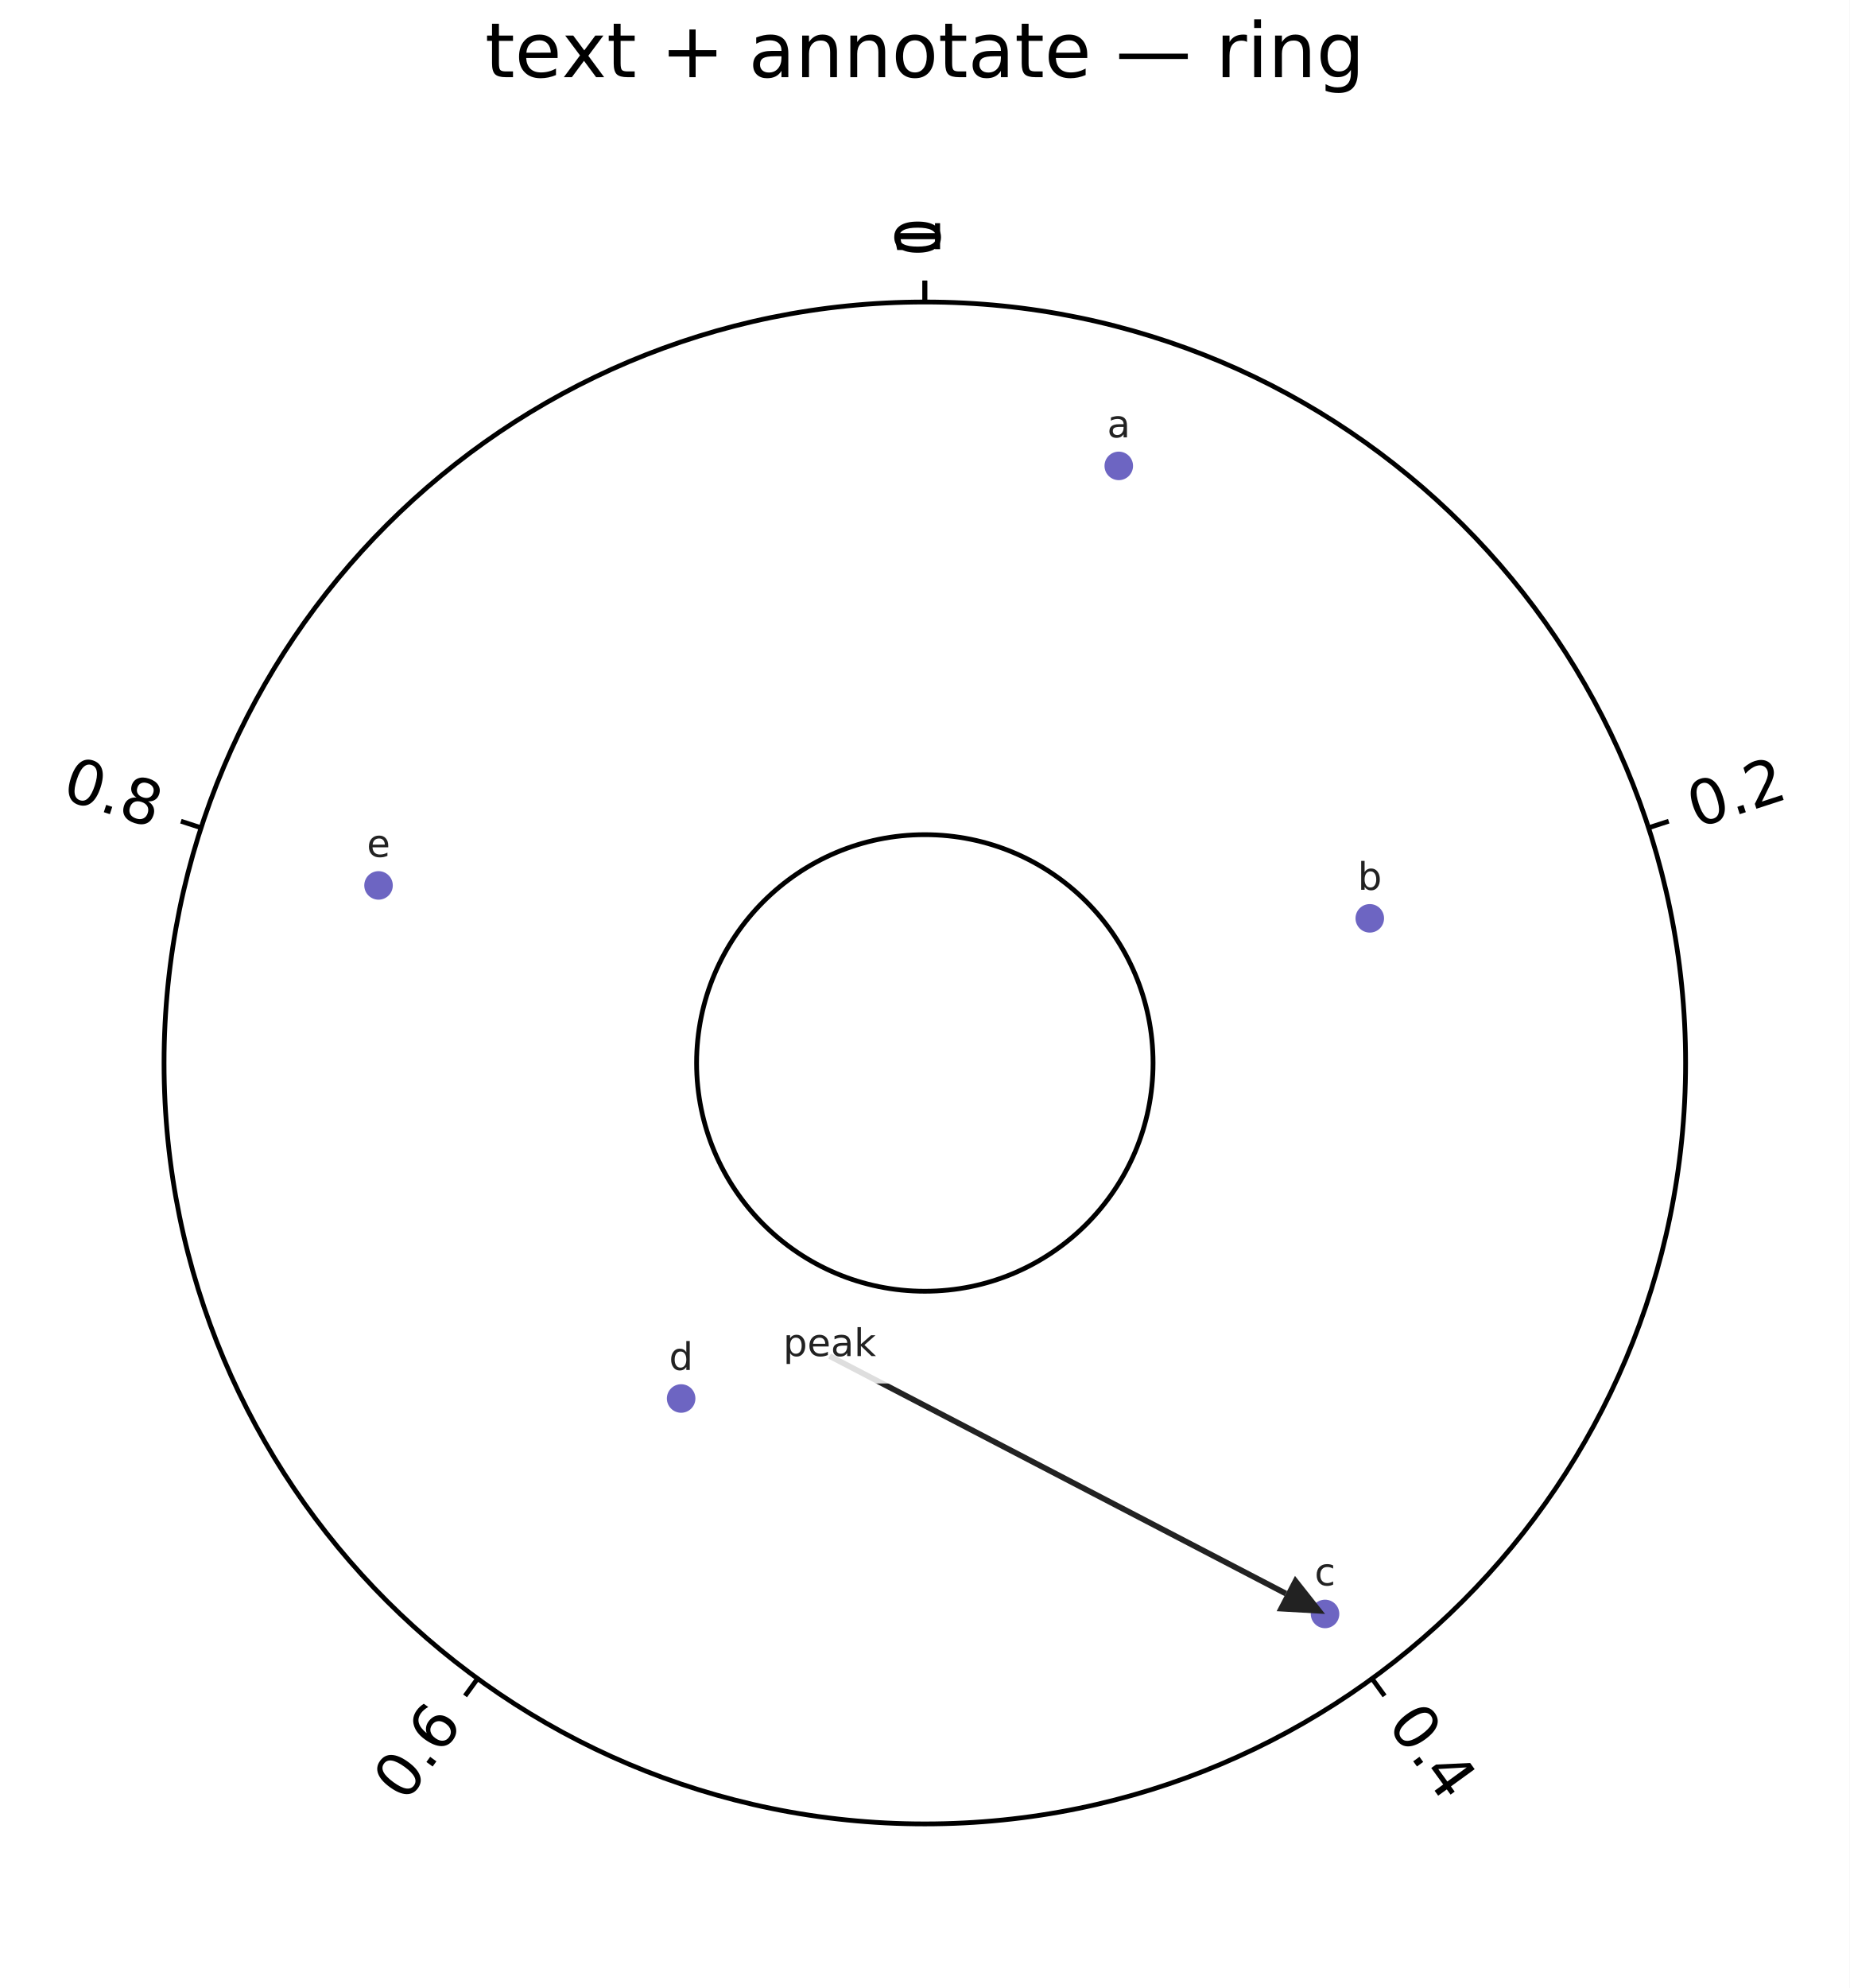
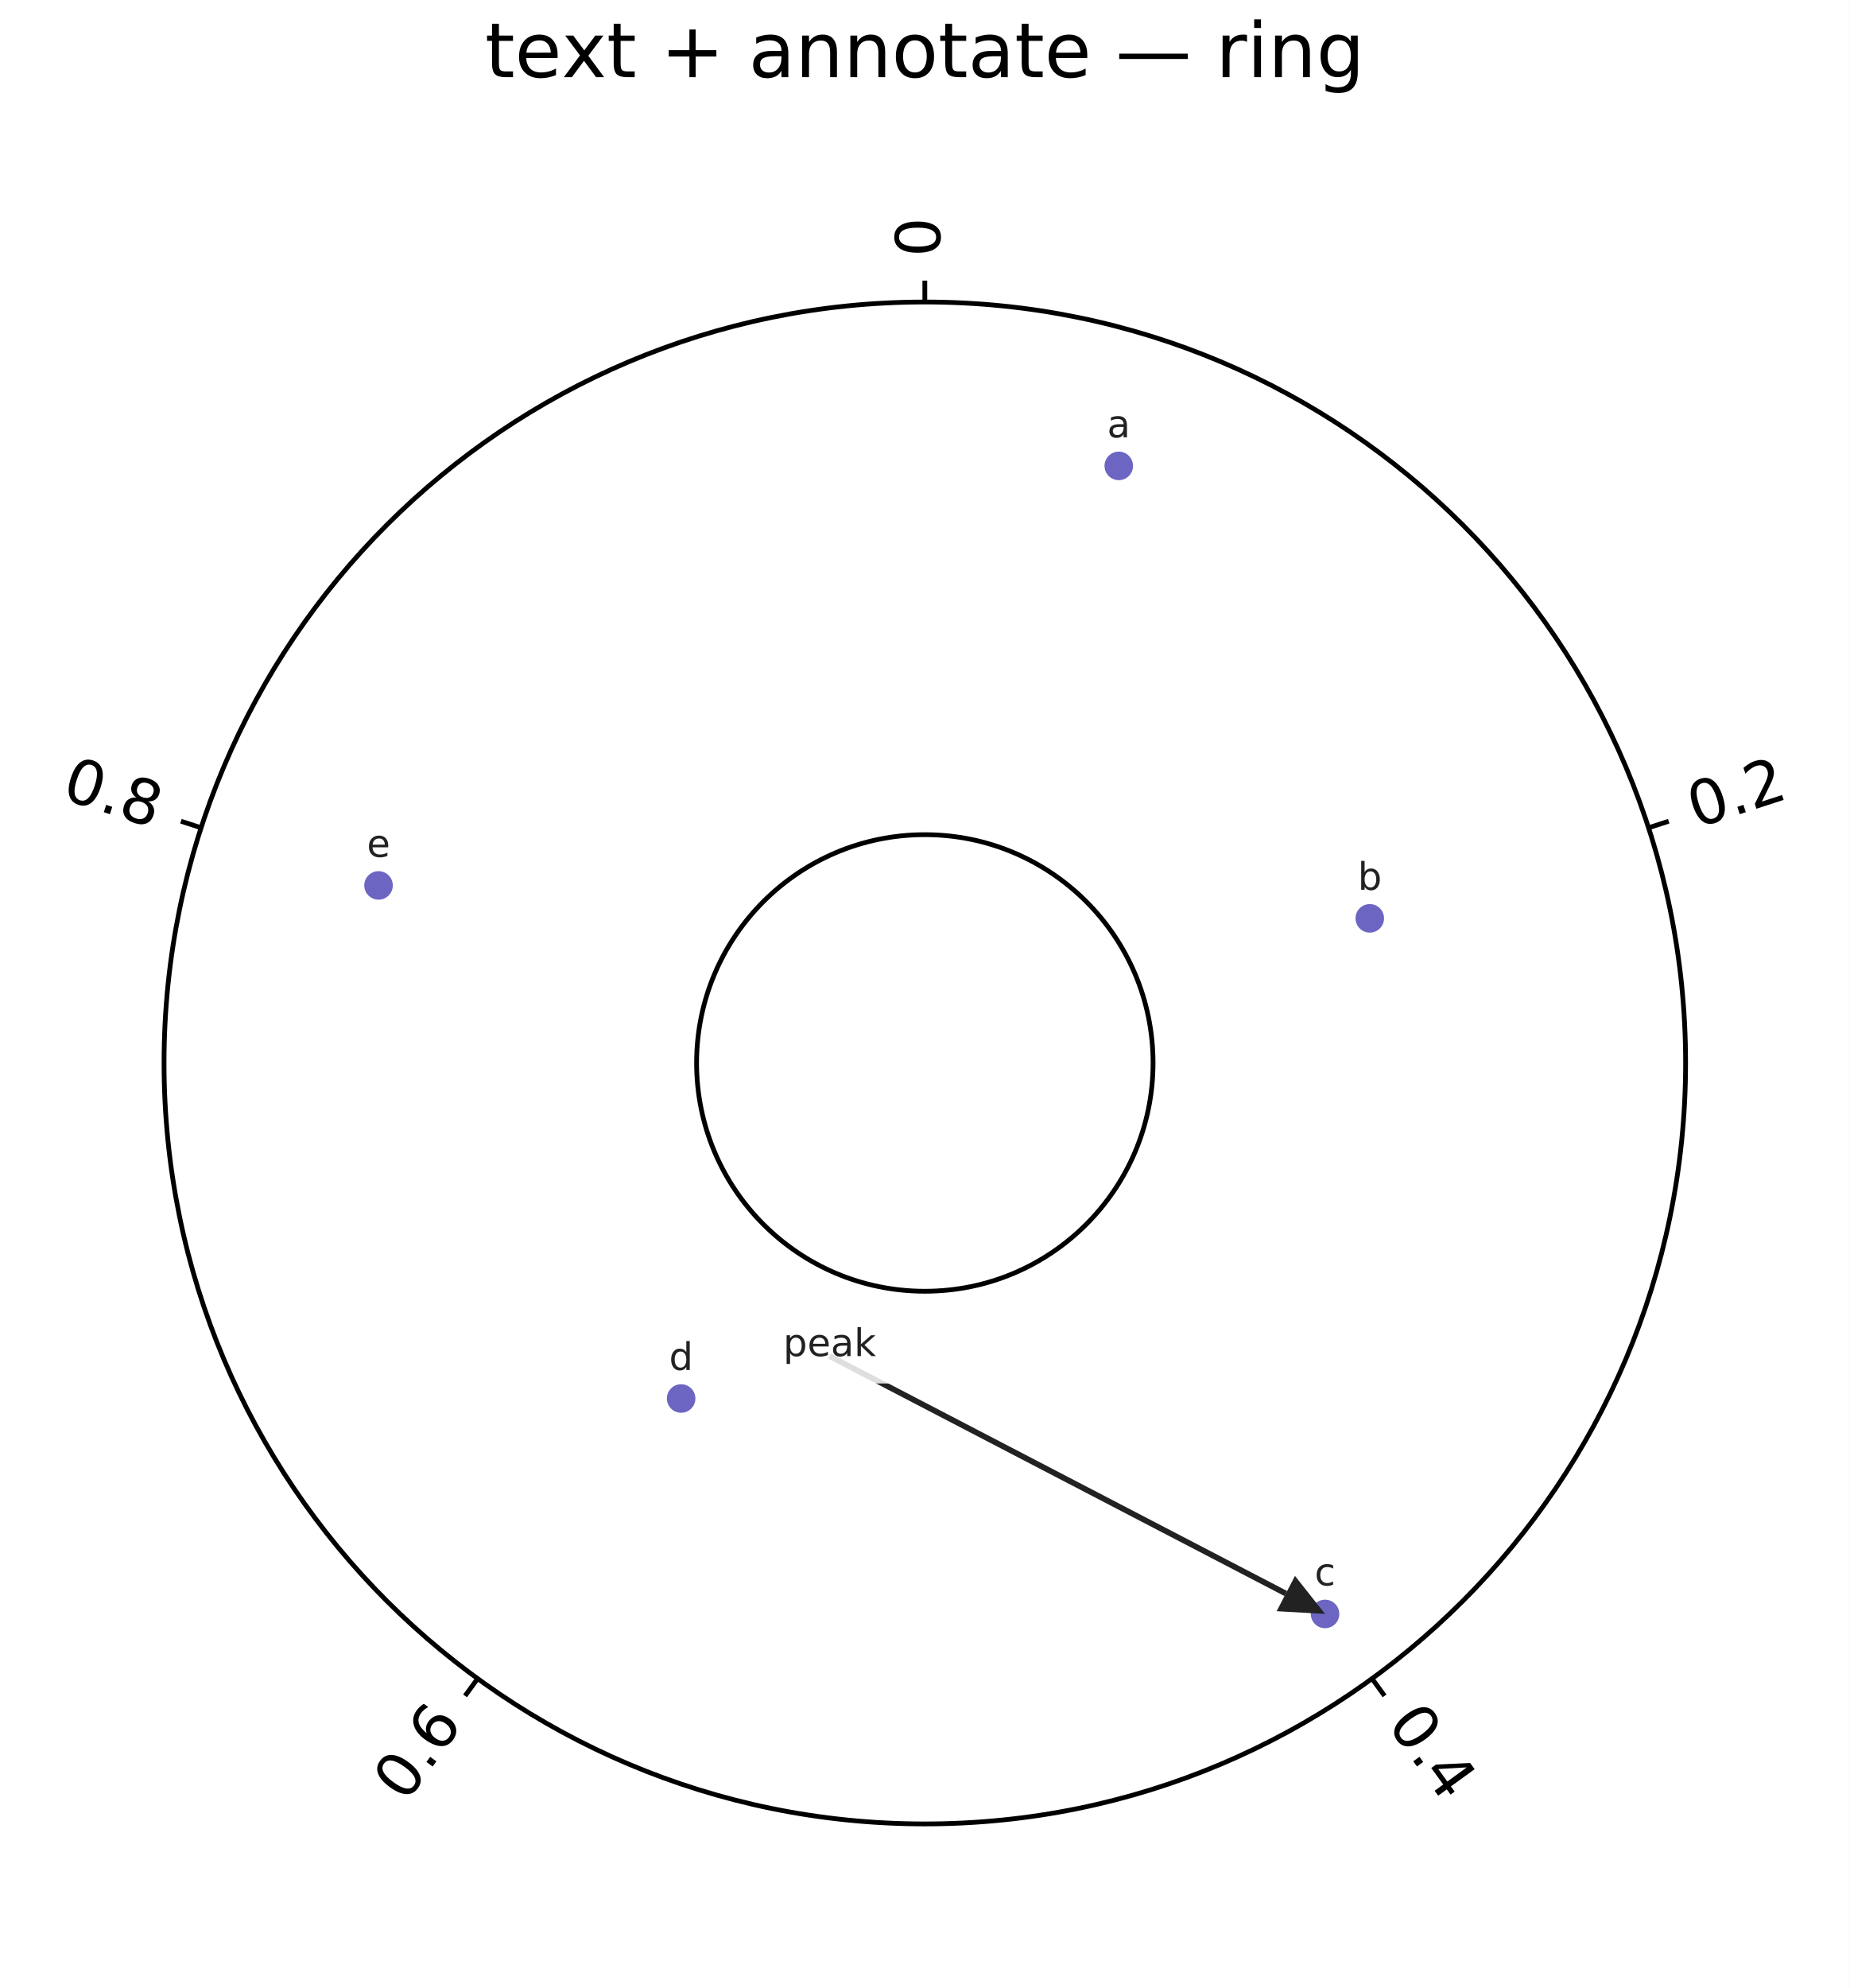
<svg xmlns="http://www.w3.org/2000/svg" width="389" height="418" viewBox="0 0 389 418" font-family="DejaVu Sans, Bitstream Vera Sans, Verdana, Arial, sans-serif" font-size="11" data-plotlet-version="0.6.0" data-plotlet-schema="2" data-plotlet-kind="layout">
  <rect width="389" height="418" fill="#fff" />
  <g transform="translate(4,4)">
    <path d="M100.93 0.99V3.48H103.89V4.59H100.93V9.34Q100.93 10.41 101.22 10.72Q101.52 11.02 102.41 11.02H103.89V12.23H102.41Q100.75 12.23 100.12 11.61Q99.48 10.98 99.48 9.34V4.59H98.43V3.48H99.48V0.99ZM113.27 7.49V8.20H106.66Q106.75 9.68 107.55 10.46Q108.35 11.23 109.78 11.23Q110.61 11.23 111.39 11.03Q112.16 10.83 112.93 10.42V11.78Q112.16 12.11 111.34 12.28Q110.53 12.45 109.70 12.45Q107.60 12.45 106.38 11.23Q105.16 10.02 105.16 7.94Q105.16 5.79 106.32 4.53Q107.48 3.27 109.45 3.27Q111.21 3.27 112.24 4.40Q113.27 5.54 113.27 7.49ZM111.83 7.07Q111.81 5.89 111.17 5.19Q110.52 4.48 109.46 4.48Q108.26 4.48 107.54 5.16Q106.81 5.84 106.70 7.08ZM122.90 3.48 119.73 7.73 123.06 12.23H121.37L118.82 8.79L116.27 12.23H114.58L117.98 7.65L114.87 3.48H116.56L118.88 6.59L121.20 3.48ZM126.52 0.99V3.48H129.48V4.59H126.52V9.34Q126.52 10.41 126.81 10.72Q127.10 11.02 128.00 11.02H129.48V12.23H128.00Q126.34 12.23 125.70 11.61Q125.07 10.98 125.07 9.34V4.59H124.02V3.48H125.07V0.99ZM142.30 2.20V6.55H146.66V7.88H142.30V12.23H140.99V7.88H136.64V6.55H140.99V2.20ZM158.92 7.83Q157.18 7.83 156.51 8.23Q155.84 8.62 155.84 9.59Q155.84 10.35 156.34 10.80Q156.84 11.25 157.71 11.25Q158.91 11.25 159.63 10.40Q160.35 9.55 160.35 8.15V7.83ZM161.79 7.23V12.23H160.35V10.90Q159.86 11.70 159.12 12.07Q158.39 12.45 157.33 12.45Q155.98 12.45 155.19 11.70Q154.40 10.95 154.40 9.68Q154.40 8.20 155.39 7.45Q156.38 6.70 158.34 6.70H160.35V6.56Q160.35 5.57 159.70 5.03Q159.05 4.48 157.87 4.48Q157.12 4.48 156.41 4.66Q155.70 4.84 155.04 5.20V3.88Q155.83 3.57 156.57 3.42Q157.31 3.27 158.02 3.27Q159.91 3.27 160.85 4.25Q161.79 5.23 161.79 7.23ZM172.02 6.95V12.23H170.59V6.99Q170.59 5.75 170.10 5.13Q169.62 4.52 168.65 4.52Q167.48 4.52 166.81 5.26Q166.14 6.00 166.14 7.28V12.23H164.70V3.48H166.14V4.84Q166.66 4.05 167.36 3.66Q168.05 3.27 168.97 3.27Q170.48 3.27 171.25 4.20Q172.02 5.13 172.02 6.95ZM182.16 6.95V12.23H180.73V6.99Q180.73 5.75 180.24 5.13Q179.76 4.52 178.79 4.52Q177.62 4.52 176.95 5.26Q176.28 6.00 176.28 7.28V12.23H174.84V3.48H176.28V4.84Q176.80 4.05 177.50 3.66Q178.20 3.27 179.11 3.27Q180.62 3.27 181.39 4.20Q182.16 5.13 182.16 6.95ZM188.42 4.48Q187.27 4.48 186.59 5.39Q185.92 6.29 185.92 7.86Q185.92 9.43 186.59 10.33Q187.26 11.23 188.42 11.23Q189.57 11.23 190.24 10.33Q190.91 9.42 190.91 7.86Q190.91 6.30 190.24 5.39Q189.57 4.48 188.42 4.48ZM188.42 3.27Q190.30 3.27 191.37 4.48Q192.44 5.70 192.44 7.86Q192.44 10.01 191.37 11.23Q190.30 12.45 188.42 12.45Q186.54 12.45 185.47 11.23Q184.41 10.01 184.41 7.86Q184.41 5.70 185.47 4.48Q186.54 3.27 188.42 3.27ZM196.24 0.99V3.48H199.20V4.59H196.24V9.34Q196.24 10.41 196.54 10.72Q196.83 11.02 197.73 11.02H199.20V12.23H197.73Q196.06 12.23 195.43 11.61Q194.80 10.98 194.80 9.34V4.59H193.74V3.48H194.80V0.99ZM205.07 7.83Q203.33 7.83 202.66 8.23Q201.98 8.62 201.98 9.59Q201.98 10.35 202.49 10.80Q202.99 11.25 203.86 11.25Q205.05 11.25 205.78 10.40Q206.50 9.55 206.50 8.15V7.83ZM207.94 7.23V12.23H206.50V10.90Q206.01 11.70 205.27 12.07Q204.54 12.45 203.48 12.45Q202.13 12.45 201.34 11.70Q200.55 10.95 200.55 9.68Q200.55 8.20 201.54 7.45Q202.52 6.70 204.48 6.70H206.50V6.56Q206.50 5.57 205.85 5.03Q205.20 4.48 204.02 4.48Q203.27 4.48 202.55 4.66Q201.84 4.84 201.19 5.20V3.88Q201.98 3.57 202.72 3.42Q203.46 3.27 204.16 3.27Q206.06 3.27 207.00 4.25Q207.94 5.23 207.94 7.23ZM212.32 0.99V3.48H215.28V4.59H212.32V9.34Q212.32 10.41 212.61 10.72Q212.91 11.02 213.80 11.02H215.28V12.23H213.80Q212.14 12.23 211.51 11.61Q210.88 10.98 210.88 9.34V4.59H209.82V3.48H210.88V0.99ZM224.66 7.49V8.20H218.05Q218.14 9.68 218.94 10.46Q219.74 11.23 221.17 11.23Q222.00 11.23 222.78 11.03Q223.55 10.83 224.32 10.42V11.78Q223.55 12.11 222.73 12.28Q221.92 12.45 221.09 12.45Q218.99 12.45 217.77 11.23Q216.55 10.02 216.55 7.94Q216.55 5.79 217.71 4.53Q218.87 3.27 220.84 3.27Q222.60 3.27 223.63 4.40Q224.66 5.54 224.66 7.49ZM223.22 7.07Q223.20 5.89 222.56 5.19Q221.91 4.48 220.85 4.48Q219.65 4.48 218.93 5.16Q218.20 5.84 218.09 7.08ZM231.38 7.28H245.81V8.41H231.38ZM258.26 4.82Q258.02 4.68 257.73 4.61Q257.45 4.55 257.10 4.55Q255.88 4.55 255.23 5.34Q254.58 6.13 254.58 7.62V12.23H253.13V3.48H254.58V4.84Q255.03 4.04 255.76 3.65Q256.48 3.27 257.52 3.27Q257.67 3.27 257.85 3.29Q258.03 3.30 258.25 3.34ZM259.77 3.48H261.20V12.23H259.77ZM259.77 0.07H261.20V1.89H259.77ZM271.48 6.95V12.23H270.05V6.99Q270.05 5.75 269.56 5.13Q269.08 4.52 268.11 4.52Q266.95 4.52 266.27 5.26Q265.60 6.00 265.60 7.28V12.23H264.16V3.48H265.60V4.84Q266.12 4.05 266.82 3.66Q267.52 3.27 268.43 3.27Q269.94 3.27 270.71 4.20Q271.48 5.13 271.48 6.95ZM280.11 7.75Q280.11 6.19 279.46 5.33Q278.82 4.47 277.66 4.47Q276.50 4.47 275.86 5.33Q275.21 6.19 275.21 7.75Q275.21 9.30 275.86 10.16Q276.50 11.02 277.66 11.02Q278.82 11.02 279.46 10.16Q280.11 9.30 280.11 7.75ZM281.55 11.14Q281.55 13.38 280.55 14.46Q279.56 15.55 277.52 15.55Q276.76 15.55 276.09 15.44Q275.41 15.33 274.78 15.09V13.70Q275.41 14.04 276.03 14.20Q276.65 14.37 277.29 14.37Q278.70 14.37 279.41 13.63Q280.11 12.89 280.11 11.40V10.69Q279.66 11.46 278.97 11.84Q278.27 12.23 277.30 12.23Q275.70 12.23 274.71 11.00Q273.73 9.77 273.73 7.75Q273.73 5.72 274.71 4.49Q275.70 3.27 277.30 3.27Q278.27 3.27 278.97 3.65Q279.66 4.03 280.11 4.80V3.48H281.55Z" fill="#000" />
    <g transform="translate(0,29)">
      <g transform="translate(0,0)" data-plotlet-kind="panel" data-plotlet-xscale="linear" data-plotlet-yscale="linear" data-plotlet-xlim="0,1" data-plotlet-ylim="0,1" data-plotlet-panel-bbox="0,0,381,381" data-plotlet-data-area="0,0,381,381">
        <defs>
          <clipPath id="pc0">
            <path d="M 30.50,190.50 A 160.00,160.00 0 1,0 350.50,190.50 A 160.00,160.00 0 1,0 30.50,190.50 Z M 142.50,190.50 A 48.00,48.00 0 1,0 238.50,190.50 A 48.00,48.00 0 1,0 142.50,190.50 Z" clip-rule="evenodd" />
          </clipPath>
        </defs>
        <g clip-path="url(#pc0)">
          <g class="plotlet-artist" data-plotlet-type="scatter" data-plotlet-index="0" data-plotlet-color="#534AB7" data-plotlet-n="5" data-plotlet-x-min="0.05" data-plotlet-x-max="0.8" data-plotlet-y-min="0.35" data-plotlet-y-max="0.85" data-plotlet-marker="o">
            <circle cx="231.29" cy="64.96" r="3.00" fill="#534AB7" opacity="0.85" />
            <circle cx="284.08" cy="160.09" r="3.00" fill="#534AB7" opacity="0.85" />
            <circle cx="274.67" cy="306.35" r="3.00" fill="#534AB7" opacity="0.85" />
            <circle cx="139.25" cy="261.05" r="3.00" fill="#534AB7" opacity="0.85" />
            <circle cx="75.61" cy="153.17" r="3.00" fill="#534AB7" opacity="0.85" />
          </g>
        </g>
        <g class="plotlet-artist" data-plotlet-type="text" data-plotlet-index="1" data-plotlet-color="#222222" data-plotlet-n="5" data-plotlet-x-min="0.05" data-plotlet-x-max="0.8" data-plotlet-y-min="0.35" data-plotlet-y-max="0.85">
          <path d="M231.58 56.76Q230.71 56.76 230.37 56.96Q230.04 57.16 230.04 57.64Q230.04 58.02 230.29 58.25Q230.54 58.47 230.98 58.47Q231.57 58.47 231.93 58.05Q232.30 57.62 232.30 56.92V56.76ZM233.01 56.46V58.96H232.30V58.30Q232.05 58.69 231.68 58.88Q231.32 59.07 230.78 59.07Q230.11 59.07 229.72 58.70Q229.32 58.32 229.32 57.69Q229.32 56.95 229.81 56.57Q230.31 56.20 231.29 56.20H232.30V56.13Q232.30 55.63 231.97 55.36Q231.64 55.09 231.05 55.09Q230.68 55.09 230.32 55.18Q229.97 55.27 229.64 55.45V54.78Q230.03 54.63 230.41 54.56Q230.78 54.48 231.13 54.48Q232.08 54.48 232.55 54.97Q233.01 55.46 233.01 56.46Z" fill="#222222" />
          <path d="M285.44 151.91Q285.44 151.12 285.11 150.66Q284.79 150.21 284.22 150.21Q283.65 150.21 283.32 150.66Q282.99 151.12 282.99 151.91Q282.99 152.70 283.32 153.15Q283.65 153.60 284.22 153.60Q284.79 153.60 285.11 153.15Q285.44 152.70 285.44 151.91ZM282.99 150.38Q283.22 149.99 283.57 149.80Q283.91 149.61 284.39 149.61Q285.19 149.61 285.69 150.25Q286.19 150.88 286.19 151.91Q286.19 152.94 285.69 153.57Q285.19 154.21 284.39 154.21Q283.91 154.21 283.57 154.02Q283.22 153.83 282.99 153.44V154.09H282.27V148.01H282.99Z" fill="#222222" />
          <path d="M276.37 296.14V296.82Q276.07 296.65 275.76 296.56Q275.46 296.48 275.14 296.48Q274.44 296.48 274.06 296.92Q273.67 297.37 273.67 298.17Q273.67 298.97 274.06 299.41Q274.44 299.86 275.14 299.86Q275.46 299.86 275.76 299.77Q276.07 299.69 276.37 299.52V300.18Q276.07 300.32 275.75 300.39Q275.43 300.46 275.07 300.46Q274.08 300.46 273.50 299.84Q272.91 299.22 272.91 298.17Q272.91 297.10 273.50 296.48Q274.09 295.87 275.11 295.87Q275.44 295.87 275.76 295.94Q276.08 296.01 276.37 296.14Z" fill="#222222" />
          <path d="M140.34 251.34V248.97H141.06V255.05H140.34V254.39Q140.11 254.78 139.77 254.97Q139.42 255.16 138.94 255.16Q138.14 255.16 137.65 254.53Q137.15 253.89 137.15 252.86Q137.15 251.83 137.65 251.20Q138.14 250.57 138.94 250.57Q139.42 250.57 139.77 250.76Q140.11 250.94 140.34 251.34ZM137.89 252.86Q137.89 253.66 138.22 254.11Q138.54 254.56 139.11 254.56Q139.68 254.56 140.01 254.11Q140.34 253.66 140.34 252.86Q140.34 252.07 140.01 251.62Q139.68 251.17 139.11 251.17Q138.54 251.17 138.22 251.62Q137.89 252.07 137.89 252.86Z" fill="#222222" />
          <path d="M77.65 144.80V145.16H74.34Q74.39 145.90 74.79 146.29Q75.19 146.67 75.91 146.67Q76.32 146.67 76.71 146.57Q77.10 146.47 77.48 146.27V146.95Q77.09 147.11 76.69 147.20Q76.28 147.28 75.86 147.28Q74.82 147.28 74.20 146.67Q73.59 146.07 73.59 145.03Q73.59 143.95 74.17 143.32Q74.75 142.69 75.74 142.69Q76.62 142.69 77.13 143.26Q77.65 143.83 77.65 144.80ZM76.93 144.59Q76.92 144.00 76.60 143.65Q76.28 143.30 75.75 143.30Q75.14 143.30 74.78 143.64Q74.42 143.98 74.37 144.60Z" fill="#222222" />
        </g>
        <g class="plotlet-artist" data-plotlet-type="annotate" data-plotlet-index="2" data-plotlet-color="#222222" data-plotlet-x="0.4" data-plotlet-y="0.85" data-plotlet-tx="0.55" data-plotlet-ty="0.15" data-plotlet-text="peak">
          <line x1="170.48" x2="266.42" y1="252.13" y2="302.06" stroke="#222222" stroke-width="1.20" />
          <path d="M274.67,306.35 L264.49,305.77 L268.35,298.35Z" fill="#222222" />
          <rect x="156.71" y="241.89" width="27.54" height="16.00" fill="#ffffff" opacity="0.85" />
          <path d="M162.16 251.47V253.79H161.43V247.75H162.16V248.42Q162.38 248.03 162.73 247.84Q163.08 247.65 163.56 247.65Q164.35 247.65 164.85 248.28Q165.35 248.91 165.35 249.94Q165.35 250.98 164.85 251.61Q164.35 252.24 163.56 252.24Q163.08 252.24 162.73 252.05Q162.38 251.86 162.16 251.47ZM164.60 249.94Q164.60 249.15 164.28 248.70Q163.95 248.25 163.38 248.25Q162.81 248.25 162.48 248.70Q162.16 249.15 162.16 249.94Q162.16 250.74 162.48 251.19Q162.81 251.64 163.38 251.64Q163.95 251.64 164.28 251.19Q164.60 250.74 164.60 249.94ZM170.28 249.76V250.11H166.98Q167.02 250.86 167.42 251.24Q167.83 251.63 168.54 251.63Q168.95 251.63 169.34 251.53Q169.73 251.43 170.11 251.23V251.91Q169.73 252.07 169.32 252.16Q168.92 252.24 168.50 252.24Q167.45 252.24 166.84 251.63Q166.23 251.02 166.23 249.98Q166.23 248.91 166.81 248.28Q167.39 247.65 168.37 247.65Q169.25 247.65 169.77 248.22Q170.28 248.78 170.28 249.76ZM169.56 249.55Q169.56 248.96 169.23 248.61Q168.91 248.26 168.38 248.26Q167.78 248.26 167.42 248.60Q167.06 248.94 167.00 249.55ZM173.45 249.93Q172.58 249.93 172.24 250.13Q171.91 250.33 171.91 250.81Q171.91 251.19 172.16 251.42Q172.41 251.64 172.84 251.64Q173.44 251.64 173.80 251.22Q174.17 250.79 174.17 250.09V249.93ZM174.88 249.63V252.13H174.17V251.46Q173.92 251.86 173.55 252.05Q173.18 252.24 172.65 252.24Q171.98 252.24 171.59 251.86Q171.19 251.49 171.19 250.86Q171.19 250.12 171.68 249.74Q172.18 249.37 173.16 249.37H174.17V249.30Q174.17 248.80 173.84 248.53Q173.51 248.26 172.92 248.26Q172.55 248.26 172.19 248.35Q171.84 248.44 171.51 248.62V247.95Q171.90 247.80 172.27 247.72Q172.65 247.65 173.00 247.65Q173.95 247.65 174.42 248.14Q174.88 248.63 174.88 249.63ZM176.34 246.05H177.06V249.64L179.20 247.75H180.12L177.80 249.80L180.22 252.13H179.28L177.06 249.99V252.13H176.34Z" fill="#222222" />
        </g>
        <line x1="190.50" x2="190.50" y1="30.50" y2="26.00" stroke="#000000" stroke-width="1.00" />
        <g transform="rotate(-90.00 193.71 16.86)">
          <path d="M193.70 8.23Q192.71 8.23 192.21 9.21Q191.72 10.18 191.72 12.14Q191.72 14.08 192.21 15.06Q192.71 16.03 193.70 16.03Q194.70 16.03 195.20 15.06Q195.70 14.08 195.70 12.14Q195.70 10.18 195.20 9.21Q194.70 8.23 193.70 8.23ZM193.70 7.22Q195.30 7.22 196.14 8.48Q196.98 9.74 196.98 12.14Q196.98 14.53 196.14 15.79Q195.30 17.05 193.70 17.05Q192.11 17.05 191.27 15.79Q190.43 14.53 190.43 12.14Q190.43 9.74 191.27 8.48Q192.11 7.22 193.70 7.22Z" fill="#000" />
        </g>
        <line x1="342.67" x2="346.95" y1="141.06" y2="139.67" stroke="#000000" stroke-width="1.00" />
        <g transform="rotate(-18.00 362.53 137.98)">
          <path d="M356.32 129.34Q355.33 129.34 354.83 130.32Q354.33 131.29 354.33 133.25Q354.33 135.20 354.83 136.17Q355.33 137.14 356.32 137.14Q357.32 137.14 357.82 136.17Q358.31 135.20 358.31 133.25Q358.31 131.29 357.82 130.32Q357.32 129.34 356.32 129.34ZM356.32 128.33Q357.91 128.33 358.76 129.59Q359.60 130.85 359.60 133.25Q359.60 135.64 358.76 136.90Q357.91 138.16 356.32 138.16Q354.73 138.16 353.89 136.90Q353.05 135.64 353.05 133.25Q353.05 130.85 353.89 129.59Q354.73 128.33 356.32 128.33ZM361.85 136.36H363.19V137.98H361.85ZM367.09 136.90H371.56V137.98H365.54V136.90Q366.27 136.14 367.53 134.87Q368.79 133.60 369.12 133.23Q369.73 132.54 369.98 132.06Q370.22 131.58 370.22 131.11Q370.22 130.36 369.69 129.88Q369.16 129.41 368.31 129.41Q367.71 129.41 367.04 129.62Q366.37 129.83 365.61 130.25V128.96Q366.38 128.64 367.05 128.49Q367.73 128.33 368.29 128.33Q369.76 128.33 370.64 129.06Q371.51 129.80 371.51 131.03Q371.51 131.62 371.29 132.14Q371.07 132.66 370.50 133.37Q370.34 133.56 369.49 134.44Q368.64 135.32 367.09 136.90Z" fill="#000" />
        </g>
        <line x1="284.55" x2="287.19" y1="319.94" y2="323.58" stroke="#000000" stroke-width="1.00" />
        <g transform="rotate(54.00 293.61 337.88)">
          <path d="M287.41 329.24Q286.42 329.24 285.92 330.22Q285.42 331.19 285.42 333.15Q285.42 335.10 285.92 336.07Q286.42 337.04 287.41 337.04Q288.40 337.04 288.90 336.07Q289.40 335.10 289.40 333.15Q289.40 331.19 288.90 330.22Q288.40 329.24 287.41 329.24ZM287.41 328.23Q289.00 328.23 289.84 329.49Q290.68 330.75 290.68 333.15Q290.68 335.54 289.84 336.80Q289.00 338.06 287.41 338.06Q285.81 338.06 284.97 336.80Q284.13 335.54 284.13 333.15Q284.13 330.75 284.97 329.49Q285.81 328.23 287.41 328.23ZM292.94 336.26H294.28V337.88H292.94ZM300.59 329.52 297.35 334.57H300.59ZM300.26 328.40H301.87V334.57H303.22V335.64H301.87V337.88H300.59V335.64H296.31V334.40Z" fill="#000" />
        </g>
        <line x1="96.45" x2="93.81" y1="319.94" y2="323.58" stroke="#000000" stroke-width="1.00" />
        <g transform="rotate(-54.00 87.39 337.88)">
          <path d="M81.18 329.24Q80.19 329.24 79.69 330.22Q79.20 331.19 79.20 333.15Q79.20 335.10 79.69 336.07Q80.19 337.04 81.18 337.04Q82.18 337.04 82.68 336.07Q83.18 335.10 83.18 333.15Q83.18 331.19 82.68 330.22Q82.18 329.24 81.18 329.24ZM81.18 328.23Q82.78 328.23 83.62 329.49Q84.46 330.75 84.46 333.15Q84.46 335.54 83.62 336.80Q82.78 338.06 81.18 338.06Q79.59 338.06 78.75 336.80Q77.91 335.54 77.91 333.15Q77.91 330.75 78.75 329.49Q79.59 328.23 81.18 328.23ZM86.71 336.26H88.05V337.88H86.71ZM93.74 332.63Q92.88 332.63 92.38 333.22Q91.87 333.81 91.87 334.83Q91.87 335.86 92.38 336.45Q92.88 337.04 93.74 337.04Q94.61 337.04 95.11 336.45Q95.62 335.86 95.62 334.83Q95.62 333.81 95.11 333.22Q94.61 332.63 93.74 332.63ZM96.29 328.61V329.78Q95.81 329.55 95.32 329.43Q94.82 329.31 94.34 329.31Q93.07 329.31 92.40 330.16Q91.73 331.02 91.64 332.75Q92.01 332.20 92.58 331.91Q93.14 331.61 93.82 331.61Q95.25 331.61 96.08 332.48Q96.91 333.34 96.91 334.83Q96.91 336.29 96.04 337.18Q95.18 338.06 93.74 338.06Q92.10 338.06 91.23 336.80Q90.36 335.54 90.36 333.15Q90.36 330.90 91.43 329.56Q92.49 328.23 94.29 328.23Q94.77 328.23 95.27 328.32Q95.76 328.42 96.29 328.61Z" fill="#000" />
        </g>
        <line x1="38.33" x2="34.05" y1="141.06" y2="139.67" stroke="#000000" stroke-width="1.00" />
        <g transform="rotate(18.00 18.47 137.98)">
          <path d="M12.27 129.34Q11.28 129.34 10.78 130.32Q10.28 131.29 10.28 133.25Q10.28 135.20 10.78 136.17Q11.28 137.14 12.27 137.14Q13.27 137.14 13.76 136.17Q14.26 135.20 14.26 133.25Q14.26 131.29 13.76 130.32Q13.27 129.34 12.27 129.34ZM12.27 128.33Q13.86 128.33 14.70 129.59Q15.54 130.85 15.54 133.25Q15.54 135.64 14.70 136.90Q13.86 138.16 12.27 138.16Q10.68 138.16 9.83 136.90Q8.99 135.64 8.99 133.25Q8.99 130.85 9.83 129.59Q10.68 128.33 12.27 128.33ZM17.80 136.36H19.14V137.98H17.80ZM24.67 133.48Q23.76 133.48 23.23 133.96Q22.71 134.45 22.71 135.31Q22.71 136.17 23.23 136.66Q23.76 137.14 24.67 137.14Q25.59 137.14 26.11 136.65Q26.64 136.16 26.64 135.31Q26.64 134.45 26.12 133.96Q25.59 133.48 24.67 133.48ZM23.39 132.93Q22.57 132.73 22.10 132.16Q21.64 131.60 21.64 130.78Q21.64 129.65 22.45 128.99Q23.26 128.33 24.67 128.33Q26.09 128.33 26.89 128.99Q27.70 129.65 27.70 130.78Q27.70 131.60 27.24 132.16Q26.78 132.73 25.96 132.93Q26.89 133.15 27.41 133.77Q27.92 134.40 27.92 135.31Q27.92 136.69 27.08 137.42Q26.24 138.16 24.67 138.16Q23.10 138.16 22.26 137.42Q21.42 136.69 21.42 135.31Q21.42 134.40 21.94 133.77Q22.46 133.15 23.39 132.93ZM22.92 130.90Q22.92 131.64 23.38 132.05Q23.84 132.47 24.67 132.47Q25.50 132.47 25.96 132.05Q26.43 131.64 26.43 130.90Q26.43 130.17 25.96 129.76Q25.50 129.34 24.67 129.34Q23.84 129.34 23.38 129.76Q22.92 130.17 22.92 130.90Z" fill="#000" />
        </g>
-         <line x1="190.50" x2="190.50" y1="30.50" y2="26.00" stroke="#000000" stroke-width="1.00" />
-         <g transform="rotate(-90.00 193.71 16.86)">
-           <path d="M191.18 15.79H193.28V8.56L191.00 9.01V7.84L193.26 7.39H194.55V15.79H196.64V16.86H191.18Z" fill="#000" />
-         </g>
        <circle cx="190.50" cy="190.50" r="48.00" fill="none" stroke="#000000" stroke-width="1.00" />
        <circle cx="190.50" cy="190.50" r="160.00" fill="none" stroke="#000000" stroke-width="1.00" />
      </g>
    </g>
  </g>
</svg>
